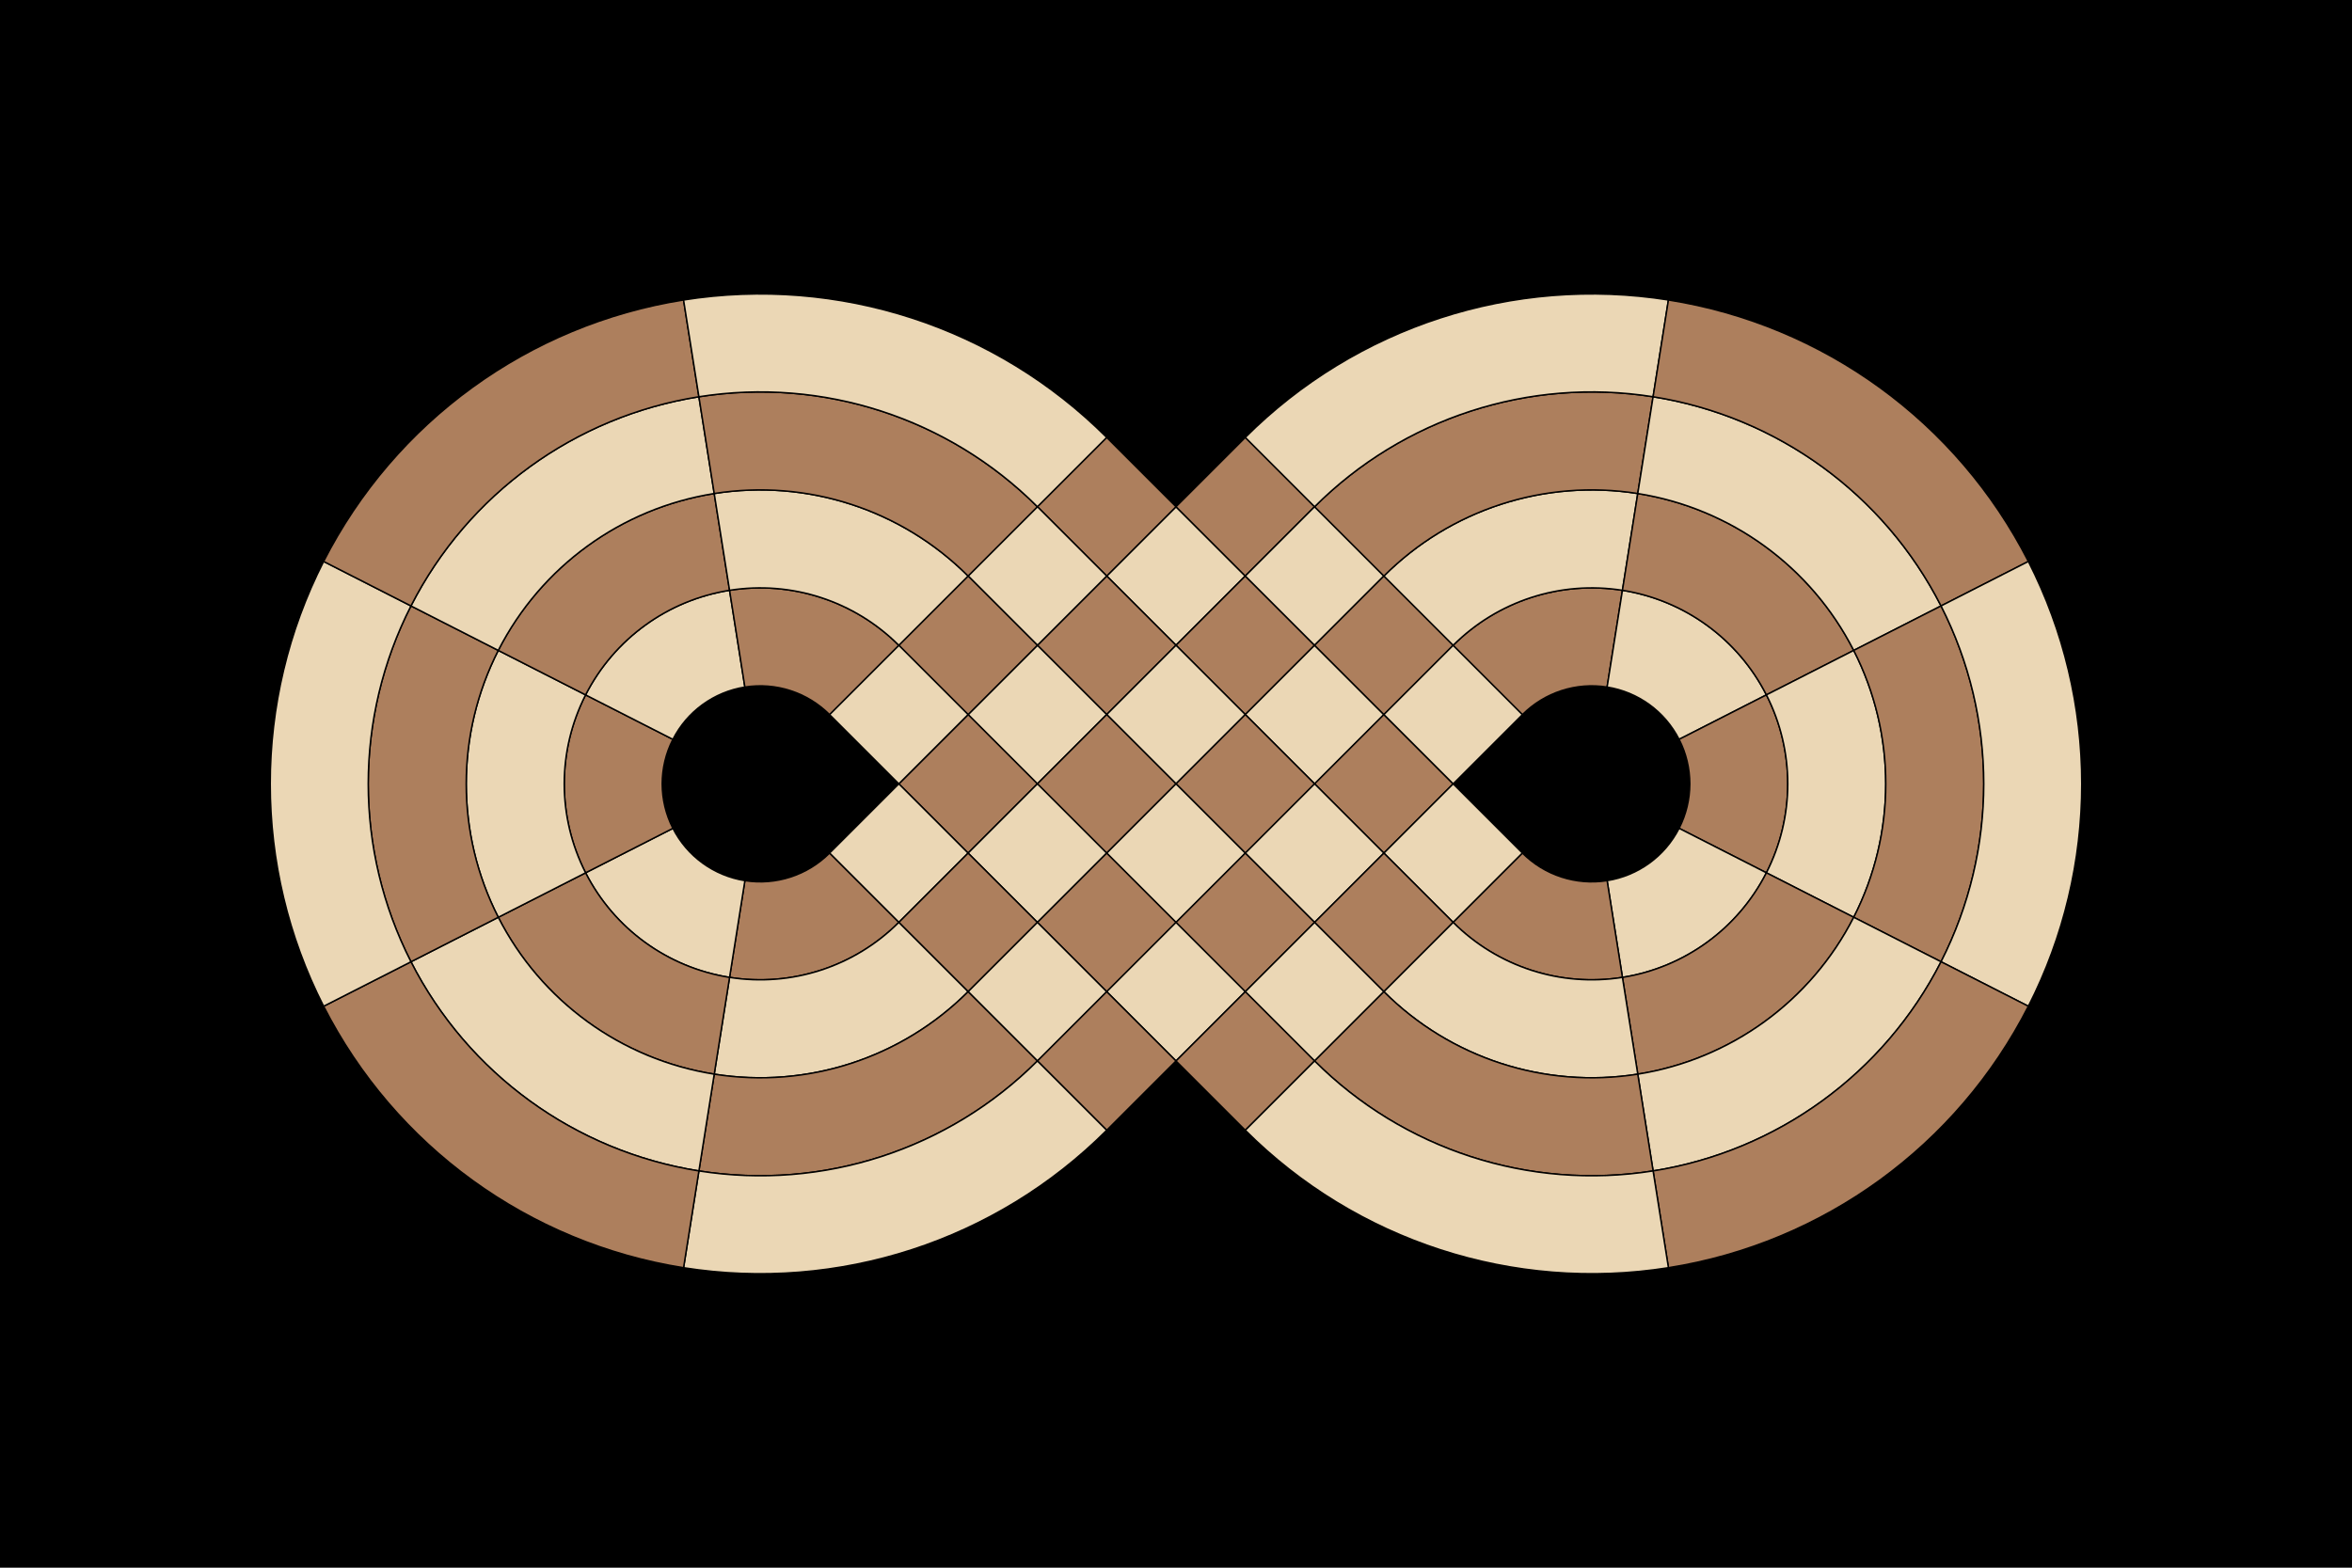
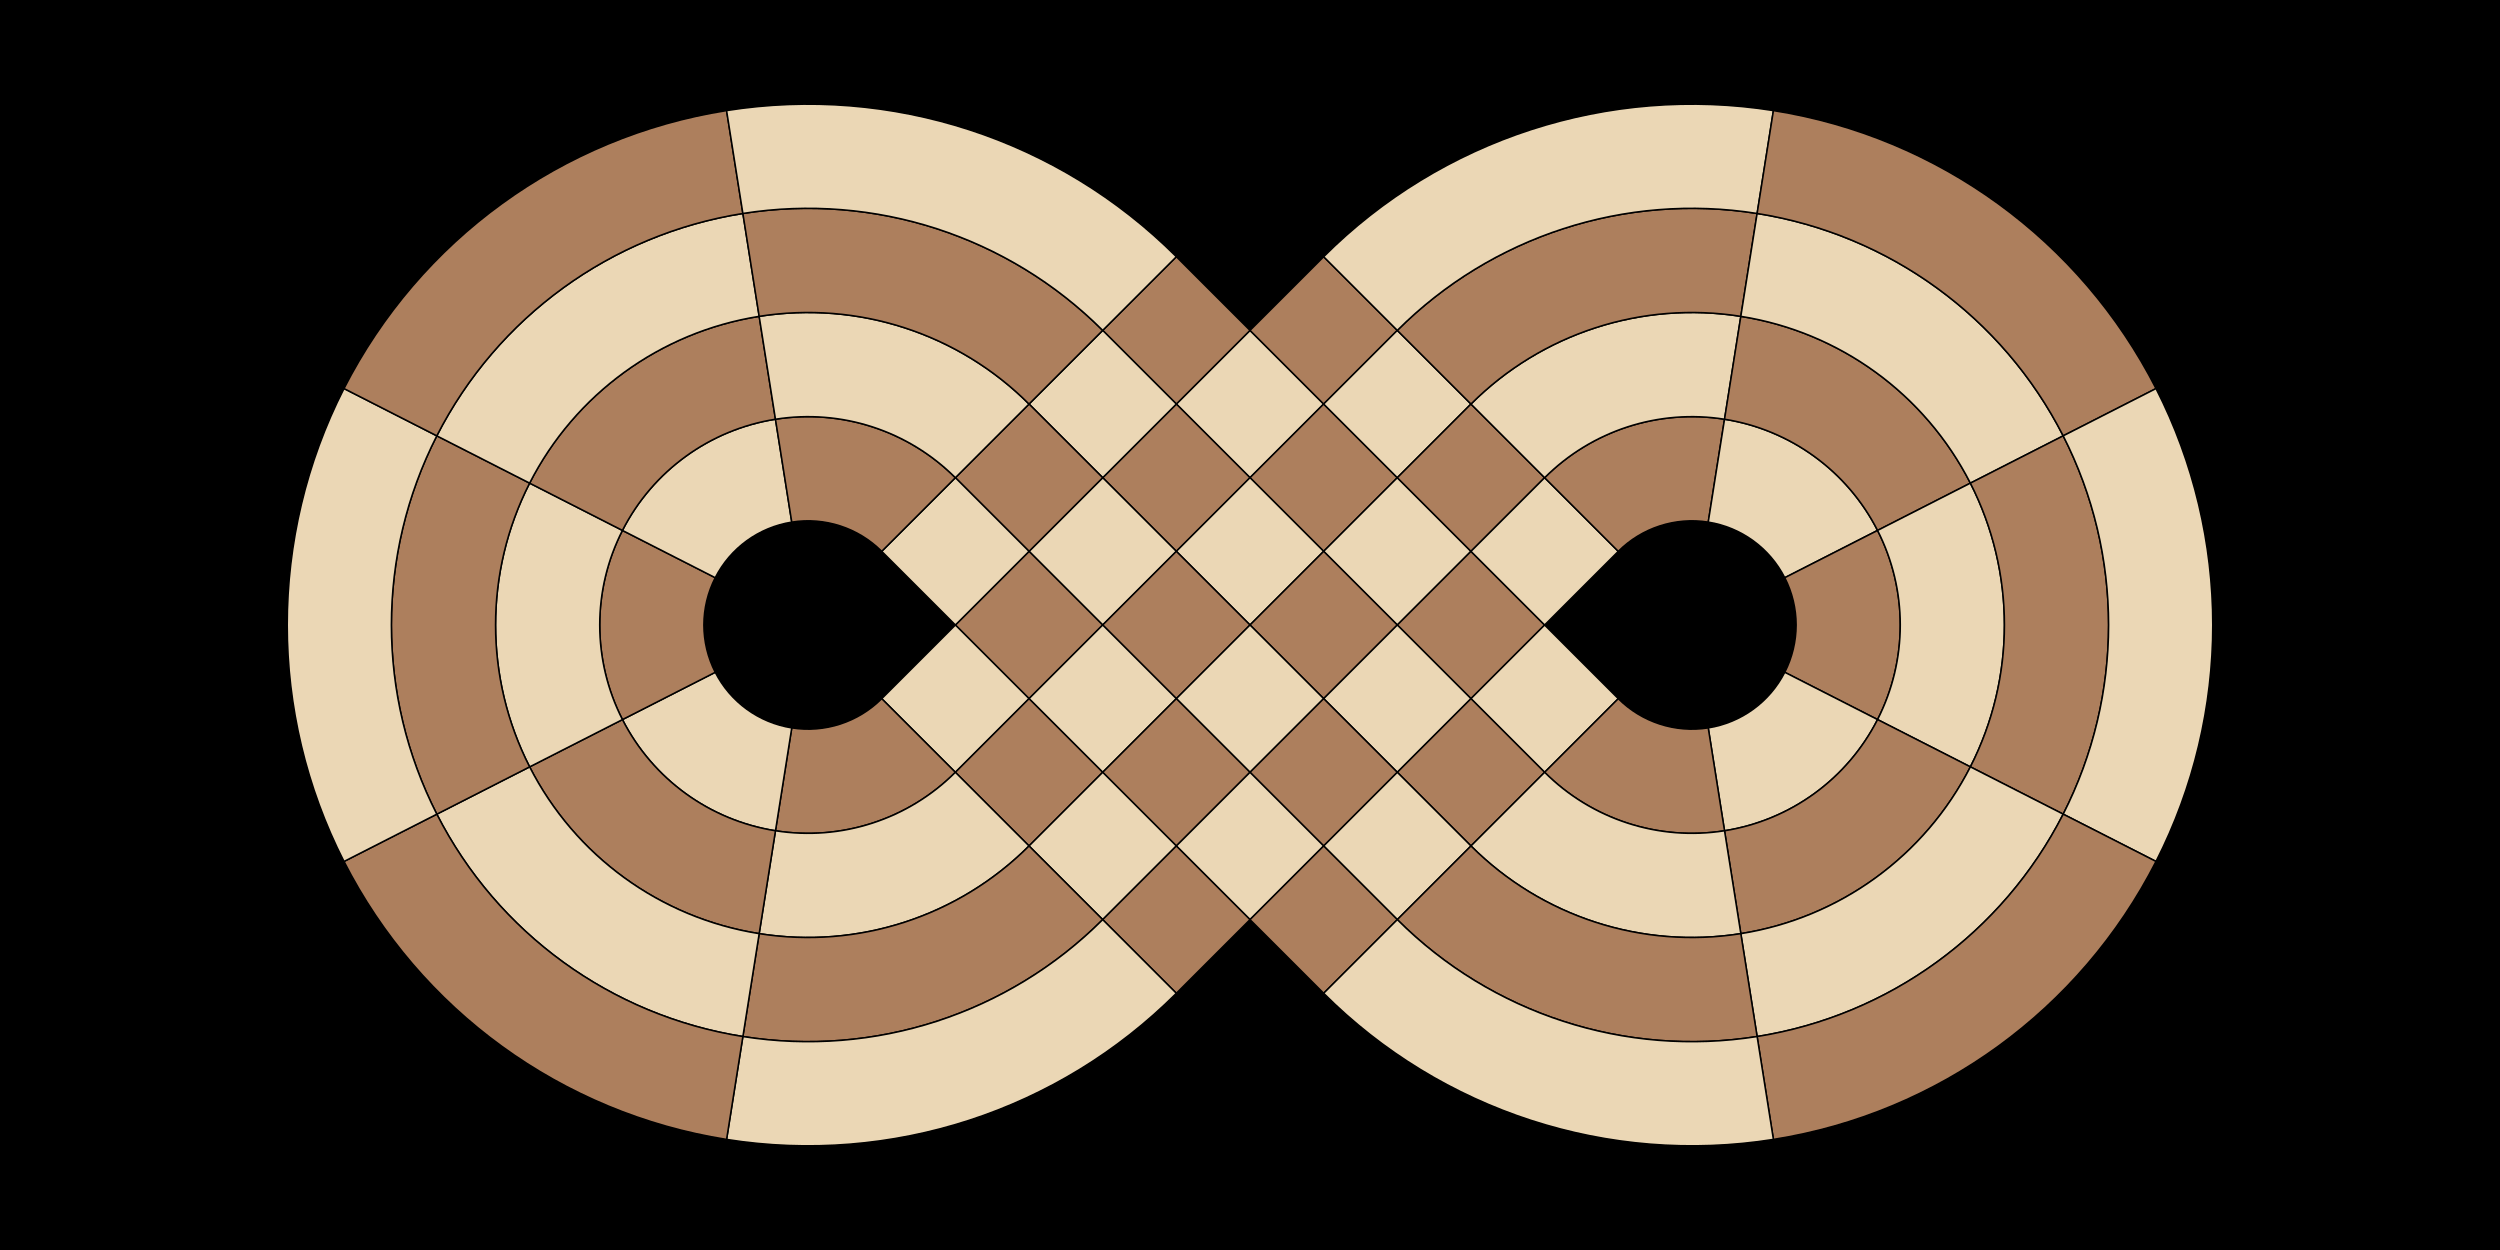
- <svg xmlns="http://www.w3.org/2000/svg" baseProfile="full" height="1600" version="1.1" viewBox="0 0 2400 1600" width="2400">
+ <svg xmlns="http://www.w3.org/2000/svg" baseProfile="full" height="1200" version="1.1" viewBox="0 0 2400 1200" width="2400">
  <defs />
  <rect fill="#000000" height="100%" width="100%" x="0" y="0" />
-   <g id="board-group" transform="translate(1200.0, 800.0) rotate(45) translate(-200, -200)">
+   <g id="board-group" transform="translate(1200.0, 600.0) rotate(45) translate(-200, -200)">
    <rect fill="#ebd7b5" height="100" stroke="#000000" stroke-width="1.5" width="100" x="0" y="0" />
    <rect fill="#ad7f5d" height="100" stroke="#000000" stroke-width="1.5" width="100" x="100" y="0" />
    <rect fill="#ebd7b5" height="100" stroke="#000000" stroke-width="1.5" width="100" x="200" y="0" />
    <rect fill="#ad7f5d" height="100" stroke="#000000" stroke-width="1.5" width="100" x="300" y="0" />
    <rect fill="#ad7f5d" height="100" stroke="#000000" stroke-width="1.5" width="100" x="0" y="100" />
    <rect fill="#ebd7b5" height="100" stroke="#000000" stroke-width="1.5" width="100" x="100" y="100" />
    <rect fill="#ad7f5d" height="100" stroke="#000000" stroke-width="1.5" width="100" x="200" y="100" />
    <rect fill="#ebd7b5" height="100" stroke="#000000" stroke-width="1.5" width="100" x="300" y="100" />
    <rect fill="#ebd7b5" height="100" stroke="#000000" stroke-width="1.5" width="100" x="0" y="200" />
    <rect fill="#ad7f5d" height="100" stroke="#000000" stroke-width="1.5" width="100" x="100" y="200" />
    <rect fill="#ebd7b5" height="100" stroke="#000000" stroke-width="1.5" width="100" x="200" y="200" />
    <rect fill="#ad7f5d" height="100" stroke="#000000" stroke-width="1.5" width="100" x="300" y="200" />
    <rect fill="#ad7f5d" height="100" stroke="#000000" stroke-width="1.5" width="100" x="0" y="300" />
    <rect fill="#ebd7b5" height="100" stroke="#000000" stroke-width="1.5" width="100" x="100" y="300" />
    <rect fill="#ad7f5d" height="100" stroke="#000000" stroke-width="1.5" width="100" x="200" y="300" />
    <rect fill="#ebd7b5" height="100" stroke="#000000" stroke-width="1.5" width="100" x="300" y="300" />
    <rect fill="#ad7f5d" height="100" stroke="#000000" stroke-width="1.5" width="100" x="0" y="-100" />
    <rect fill="#ebd7b5" height="100" stroke="#000000" stroke-width="1.5" width="100" x="100" y="-100" />
    <rect fill="#ad7f5d" height="100" stroke="#000000" stroke-width="1.5" width="100" x="200" y="-100" />
    <rect fill="#ebd7b5" height="100" stroke="#000000" stroke-width="1.5" width="100" x="300" y="-100" />
    <rect fill="#ebd7b5" height="100" stroke="#000000" stroke-width="1.5" width="100" x="400" y="0" />
    <rect fill="#ad7f5d" height="100" stroke="#000000" stroke-width="1.5" width="100" x="400" y="100" />
    <rect fill="#ebd7b5" height="100" stroke="#000000" stroke-width="1.5" width="100" x="400" y="200" />
    <rect fill="#ad7f5d" height="100" stroke="#000000" stroke-width="1.5" width="100" x="400" y="300" />
    <rect fill="#ad7f5d" height="100" stroke="#000000" stroke-width="1.5" width="100" x="-100" y="0" />
    <rect fill="#ebd7b5" height="100" stroke="#000000" stroke-width="1.5" width="100" x="-100" y="100" />
    <rect fill="#ad7f5d" height="100" stroke="#000000" stroke-width="1.5" width="100" x="-100" y="200" />
    <rect fill="#ebd7b5" height="100" stroke="#000000" stroke-width="1.5" width="100" x="-100" y="300" />
    <rect fill="#ebd7b5" height="100" stroke="#000000" stroke-width="1.5" width="100" x="0" y="400" />
    <rect fill="#ad7f5d" height="100" stroke="#000000" stroke-width="1.5" width="100" x="100" y="400" />
    <rect fill="#ebd7b5" height="100" stroke="#000000" stroke-width="1.5" width="100" x="200" y="400" />
    <rect fill="#ad7f5d" height="100" stroke="#000000" stroke-width="1.5" width="100" x="300" y="400" />
    <path d="M 400.0 -100 L 300.0 -100 A 200 200 0 0 1 382.443 -261.803 L 441.221 -180.902 A 100 100 0 0 0 400.0 -100 Z" fill="#ad7f5d" stroke="#000000" stroke-width="1.5" />
    <path d="M 441.221 -180.902 L 382.443 -261.803 A 200 200 0 0 1 561.803 -290.211 L 530.902 -195.106 A 100 100 0 0 0 441.221 -180.902 Z" fill="#ebd7b5" stroke="#000000" stroke-width="1.5" />
    <path d="M 530.902 -195.106 L 561.803 -290.211 A 200 200 0 0 1 690.211 -161.803 L 595.106 -130.902 A 100 100 0 0 0 530.902 -195.106 Z" fill="#ad7f5d" stroke="#000000" stroke-width="1.5" />
    <path d="M 595.106 -130.902 L 690.211 -161.803 A 200 200 0 0 1 661.803 17.557 L 580.902 -41.221 A 100 100 0 0 0 595.106 -130.902 Z" fill="#ebd7b5" stroke="#000000" stroke-width="1.5" />
    <path d="M 580.902 -41.221 L 661.803 17.557 A 200 200 0 0 1 500 100.0 L 500 0.0 A 100 100 0 0 0 580.902 -41.221 Z" fill="#ad7f5d" stroke="#000000" stroke-width="1.5" />
    <path d="M 300.0 -100 L 200.0 -100 A 300 300 0 0 1 323.664 -342.705 L 382.443 -261.803 A 200 200 0 0 0 300.0 -100 Z" fill="#ebd7b5" stroke="#000000" stroke-width="1.5" />
    <path d="M 382.443 -261.803 L 323.664 -342.705 A 300 300 0 0 1 592.705 -385.317 L 561.803 -290.211 A 200 200 0 0 0 382.443 -261.803 Z" fill="#ad7f5d" stroke="#000000" stroke-width="1.5" />
    <path d="M 561.803 -290.211 L 592.705 -385.317 A 300 300 0 0 1 785.317 -192.705 L 690.211 -161.803 A 200 200 0 0 0 561.803 -290.211 Z" fill="#ebd7b5" stroke="#000000" stroke-width="1.5" />
    <path d="M 690.211 -161.803 L 785.317 -192.705 A 300 300 0 0 1 742.705 76.336 L 661.803 17.557 A 200 200 0 0 0 690.211 -161.803 Z" fill="#ad7f5d" stroke="#000000" stroke-width="1.5" />
    <path d="M 661.803 17.557 L 742.705 76.336 A 300 300 0 0 1 500 200.0 L 500 100.0 A 200 200 0 0 0 661.803 17.557 Z" fill="#ebd7b5" stroke="#000000" stroke-width="1.5" />
    <path d="M 200.0 -100 L 100.0 -100 A 400 400 0 0 1 264.886 -423.607 L 323.664 -342.705 A 300 300 0 0 0 200.0 -100 Z" fill="#ad7f5d" stroke="#000000" stroke-width="1.5" />
    <path d="M 323.664 -342.705 L 264.886 -423.607 A 400 400 0 0 1 623.607 -480.423 L 592.705 -385.317 A 300 300 0 0 0 323.664 -342.705 Z" fill="#ebd7b5" stroke="#000000" stroke-width="1.5" />
    <path d="M 592.705 -385.317 L 623.607 -480.423 A 400 400 0 0 1 880.423 -223.607 L 785.317 -192.705 A 300 300 0 0 0 592.705 -385.317 Z" fill="#ad7f5d" stroke="#000000" stroke-width="1.5" />
    <path d="M 785.317 -192.705 L 880.423 -223.607 A 400 400 0 0 1 823.607 135.114 L 742.705 76.336 A 300 300 0 0 0 785.317 -192.705 Z" fill="#ebd7b5" stroke="#000000" stroke-width="1.5" />
    <path d="M 742.705 76.336 L 823.607 135.114 A 400 400 0 0 1 500 300.0 L 500 200.0 A 300 300 0 0 0 742.705 76.336 Z" fill="#ad7f5d" stroke="#000000" stroke-width="1.5" />
    <path d="M 100.0 -100 L 0.0 -100 A 500 500 0 0 1 206.107 -504.508 L 264.886 -423.607 A 400 400 0 0 0 100.0 -100 Z" fill="#ebd7b5" stroke="#000000" stroke-width="1.5" />
    <path d="M 264.886 -423.607 L 206.107 -504.508 A 500 500 0 0 1 654.508 -575.528 L 623.607 -480.423 A 400 400 0 0 0 264.886 -423.607 Z" fill="#ad7f5d" stroke="#000000" stroke-width="1.5" />
    <path d="M 623.607 -480.423 L 654.508 -575.528 A 500 500 0 0 1 975.528 -254.508 L 880.423 -223.607 A 400 400 0 0 0 623.607 -480.423 Z" fill="#ebd7b5" stroke="#000000" stroke-width="1.5" />
    <path d="M 880.423 -223.607 L 975.528 -254.508 A 500 500 0 0 1 904.508 193.893 L 823.607 135.114 A 400 400 0 0 0 880.423 -223.607 Z" fill="#ad7f5d" stroke="#000000" stroke-width="1.5" />
    <path d="M 823.607 135.114 L 904.508 193.893 A 500 500 0 0 1 500 400.0 L 500 300.0 A 400 400 0 0 0 823.607 135.114 Z" fill="#ebd7b5" stroke="#000000" stroke-width="1.5" />
    <path d="M 0.0 500.0 L 100.0 500.0 A 200 200 0 0 1 17.557 661.803 L -41.221 580.902 A 100 100 0 0 0 0.0 500.0 Z" fill="#ad7f5d" stroke="#000000" stroke-width="1.5" />
    <path d="M -41.221 580.902 L 17.557 661.803 A 200 200 0 0 1 -161.803 690.211 L -130.902 595.106 A 100 100 0 0 0 -41.221 580.902 Z" fill="#ebd7b5" stroke="#000000" stroke-width="1.5" />
    <path d="M -130.902 595.106 L -161.803 690.211 A 200 200 0 0 1 -290.211 561.803 L -195.106 530.902 A 100 100 0 0 0 -130.902 595.106 Z" fill="#ad7f5d" stroke="#000000" stroke-width="1.5" />
    <path d="M -195.106 530.902 L -290.211 561.803 A 200 200 0 0 1 -261.803 382.443 L -180.902 441.221 A 100 100 0 0 0 -195.106 530.902 Z" fill="#ebd7b5" stroke="#000000" stroke-width="1.5" />
    <path d="M -180.902 441.221 L -261.803 382.443 A 200 200 0 0 1 -100 300.0 L -100 400.0 A 100 100 0 0 0 -180.902 441.221 Z" fill="#ad7f5d" stroke="#000000" stroke-width="1.5" />
    <path d="M 100.0 500.0 L 200.0 500.0 A 300 300 0 0 1 76.336 742.705 L 17.557 661.803 A 200 200 0 0 0 100.0 500.0 Z" fill="#ebd7b5" stroke="#000000" stroke-width="1.5" />
    <path d="M 17.557 661.803 L 76.336 742.705 A 300 300 0 0 1 -192.705 785.317 L -161.803 690.211 A 200 200 0 0 0 17.557 661.803 Z" fill="#ad7f5d" stroke="#000000" stroke-width="1.5" />
    <path d="M -161.803 690.211 L -192.705 785.317 A 300 300 0 0 1 -385.317 592.705 L -290.211 561.803 A 200 200 0 0 0 -161.803 690.211 Z" fill="#ebd7b5" stroke="#000000" stroke-width="1.5" />
    <path d="M -290.211 561.803 L -385.317 592.705 A 300 300 0 0 1 -342.705 323.664 L -261.803 382.443 A 200 200 0 0 0 -290.211 561.803 Z" fill="#ad7f5d" stroke="#000000" stroke-width="1.5" />
    <path d="M -261.803 382.443 L -342.705 323.664 A 300 300 0 0 1 -100 200.0 L -100 300.0 A 200 200 0 0 0 -261.803 382.443 Z" fill="#ebd7b5" stroke="#000000" stroke-width="1.5" />
    <path d="M 200.0 500.0 L 300.0 500.0 A 400 400 0 0 1 135.114 823.607 L 76.336 742.705 A 300 300 0 0 0 200.0 500.0 Z" fill="#ad7f5d" stroke="#000000" stroke-width="1.5" />
    <path d="M 76.336 742.705 L 135.114 823.607 A 400 400 0 0 1 -223.607 880.423 L -192.705 785.317 A 300 300 0 0 0 76.336 742.705 Z" fill="#ebd7b5" stroke="#000000" stroke-width="1.5" />
    <path d="M -192.705 785.317 L -223.607 880.423 A 400 400 0 0 1 -480.423 623.607 L -385.317 592.705 A 300 300 0 0 0 -192.705 785.317 Z" fill="#ad7f5d" stroke="#000000" stroke-width="1.5" />
    <path d="M -385.317 592.705 L -480.423 623.607 A 400 400 0 0 1 -423.607 264.886 L -342.705 323.664 A 300 300 0 0 0 -385.317 592.705 Z" fill="#ebd7b5" stroke="#000000" stroke-width="1.5" />
    <path d="M -342.705 323.664 L -423.607 264.886 A 400 400 0 0 1 -100 100.0 L -100 200.0 A 300 300 0 0 0 -342.705 323.664 Z" fill="#ad7f5d" stroke="#000000" stroke-width="1.5" />
    <path d="M 300.0 500.0 L 400.0 500.0 A 500 500 0 0 1 193.893 904.508 L 135.114 823.607 A 400 400 0 0 0 300.0 500.0 Z" fill="#ebd7b5" stroke="#000000" stroke-width="1.5" />
    <path d="M 135.114 823.607 L 193.893 904.508 A 500 500 0 0 1 -254.508 975.528 L -223.607 880.423 A 400 400 0 0 0 135.114 823.607 Z" fill="#ad7f5d" stroke="#000000" stroke-width="1.5" />
    <path d="M -223.607 880.423 L -254.508 975.528 A 500 500 0 0 1 -575.528 654.508 L -480.423 623.607 A 400 400 0 0 0 -223.607 880.423 Z" fill="#ebd7b5" stroke="#000000" stroke-width="1.5" />
    <path d="M -480.423 623.607 L -575.528 654.508 A 500 500 0 0 1 -504.508 206.107 L -423.607 264.886 A 400 400 0 0 0 -480.423 623.607 Z" fill="#ad7f5d" stroke="#000000" stroke-width="1.5" />
    <path d="M -423.607 264.886 L -504.508 206.107 A 500 500 0 0 1 -100 0.0 L -100 100.0 A 400 400 0 0 0 -423.607 264.886 Z" fill="#ebd7b5" stroke="#000000" stroke-width="1.5" />
  </g>
</svg>
